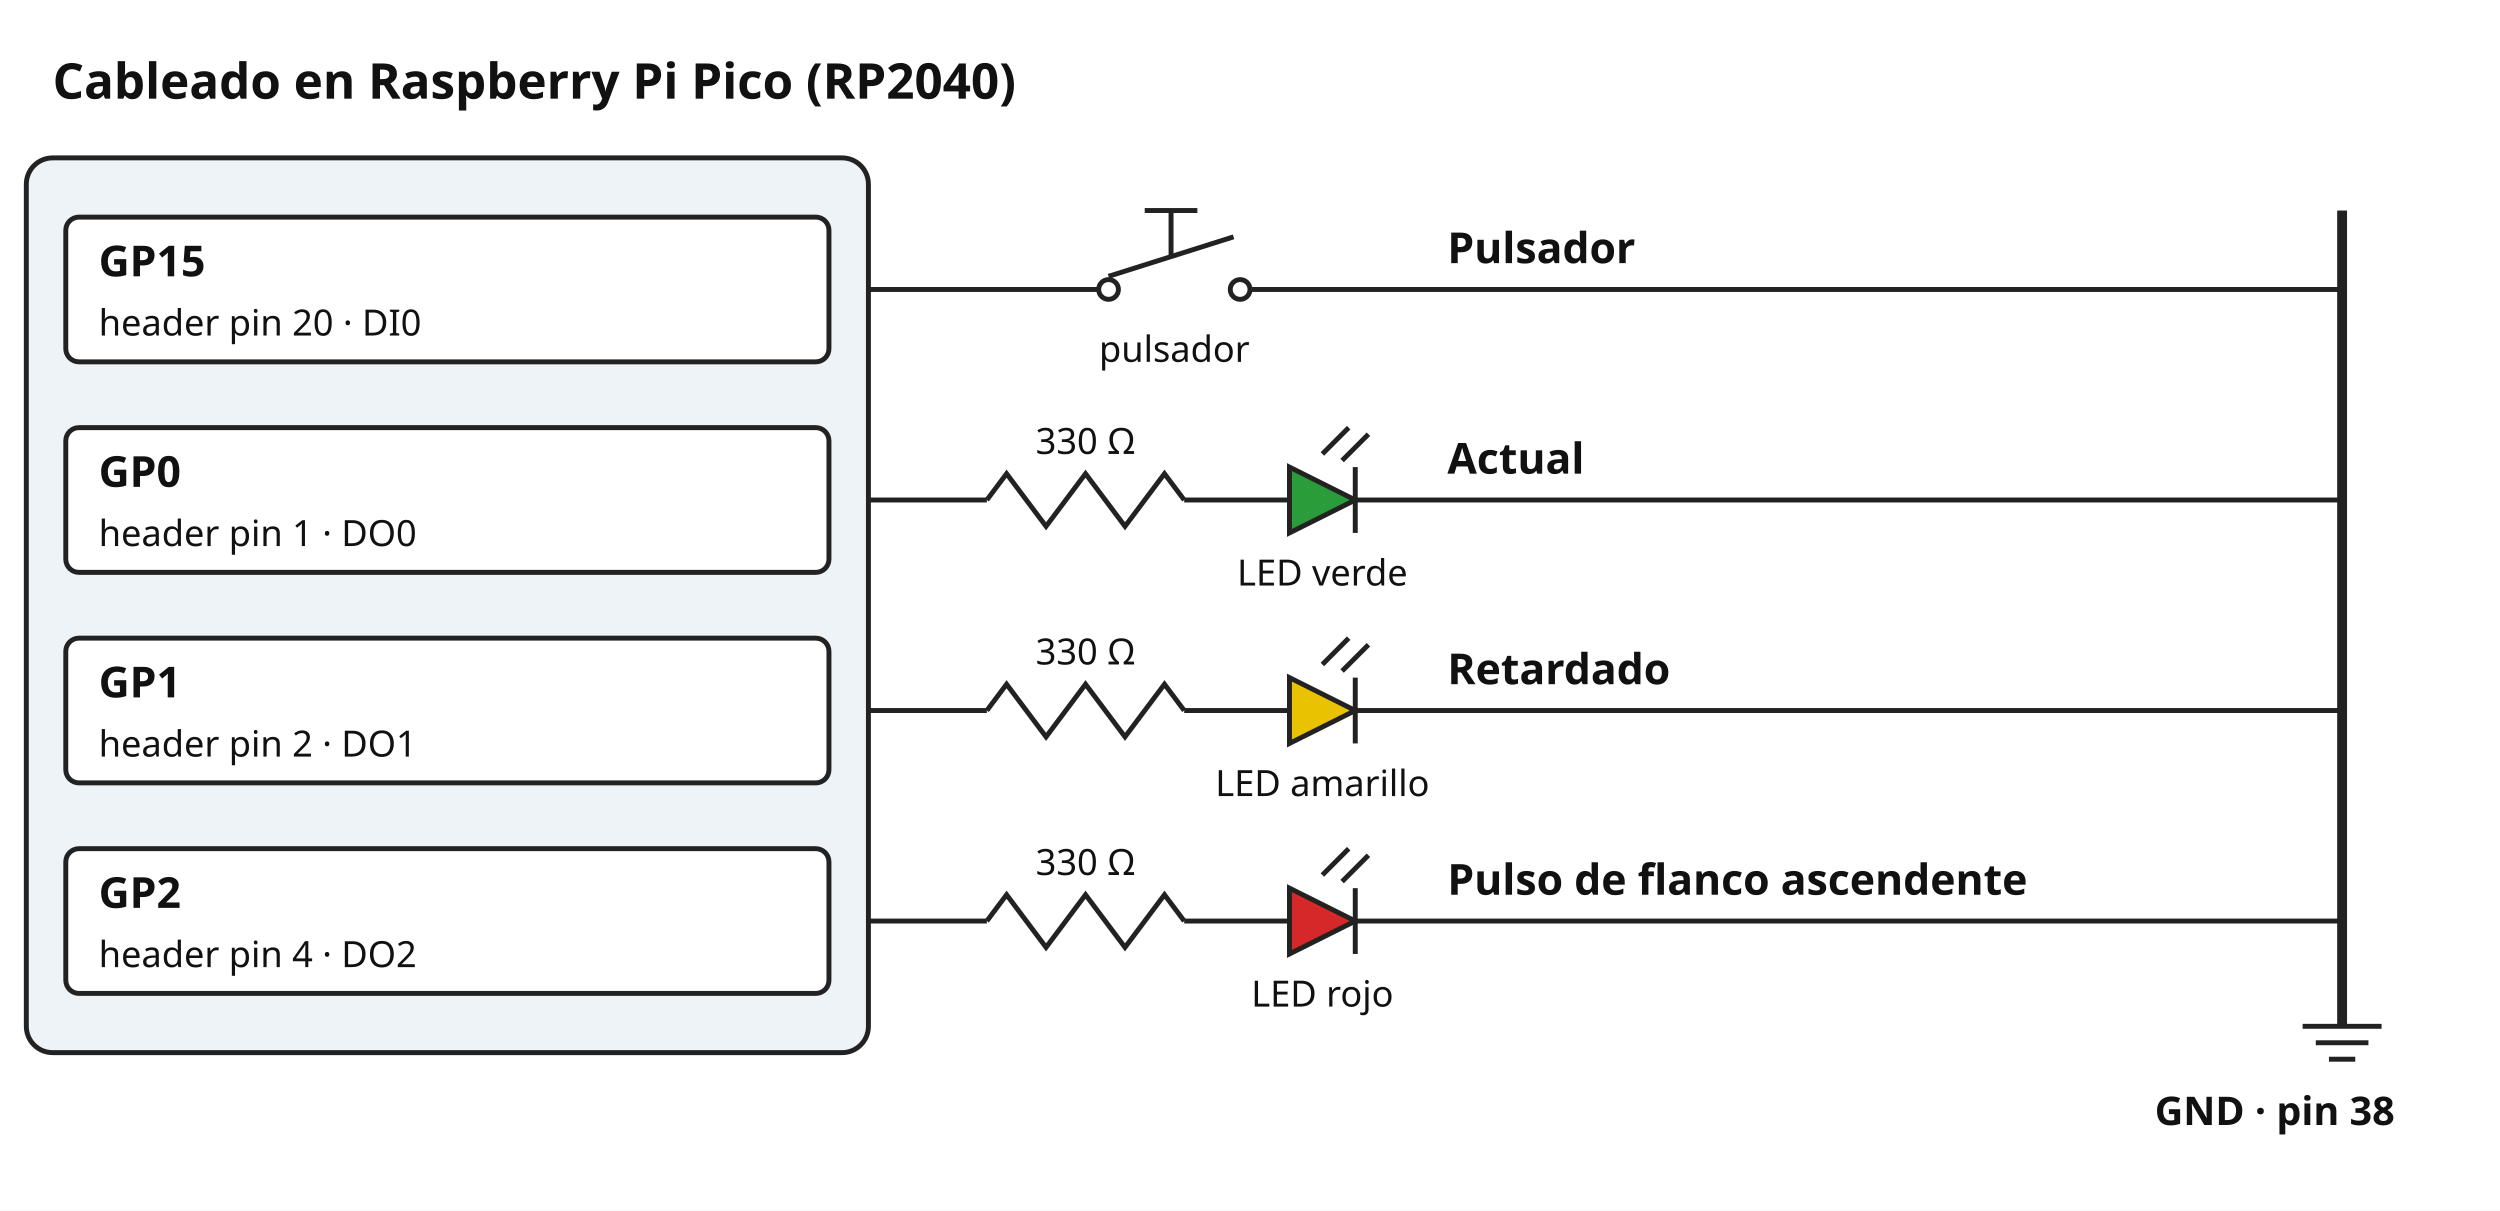
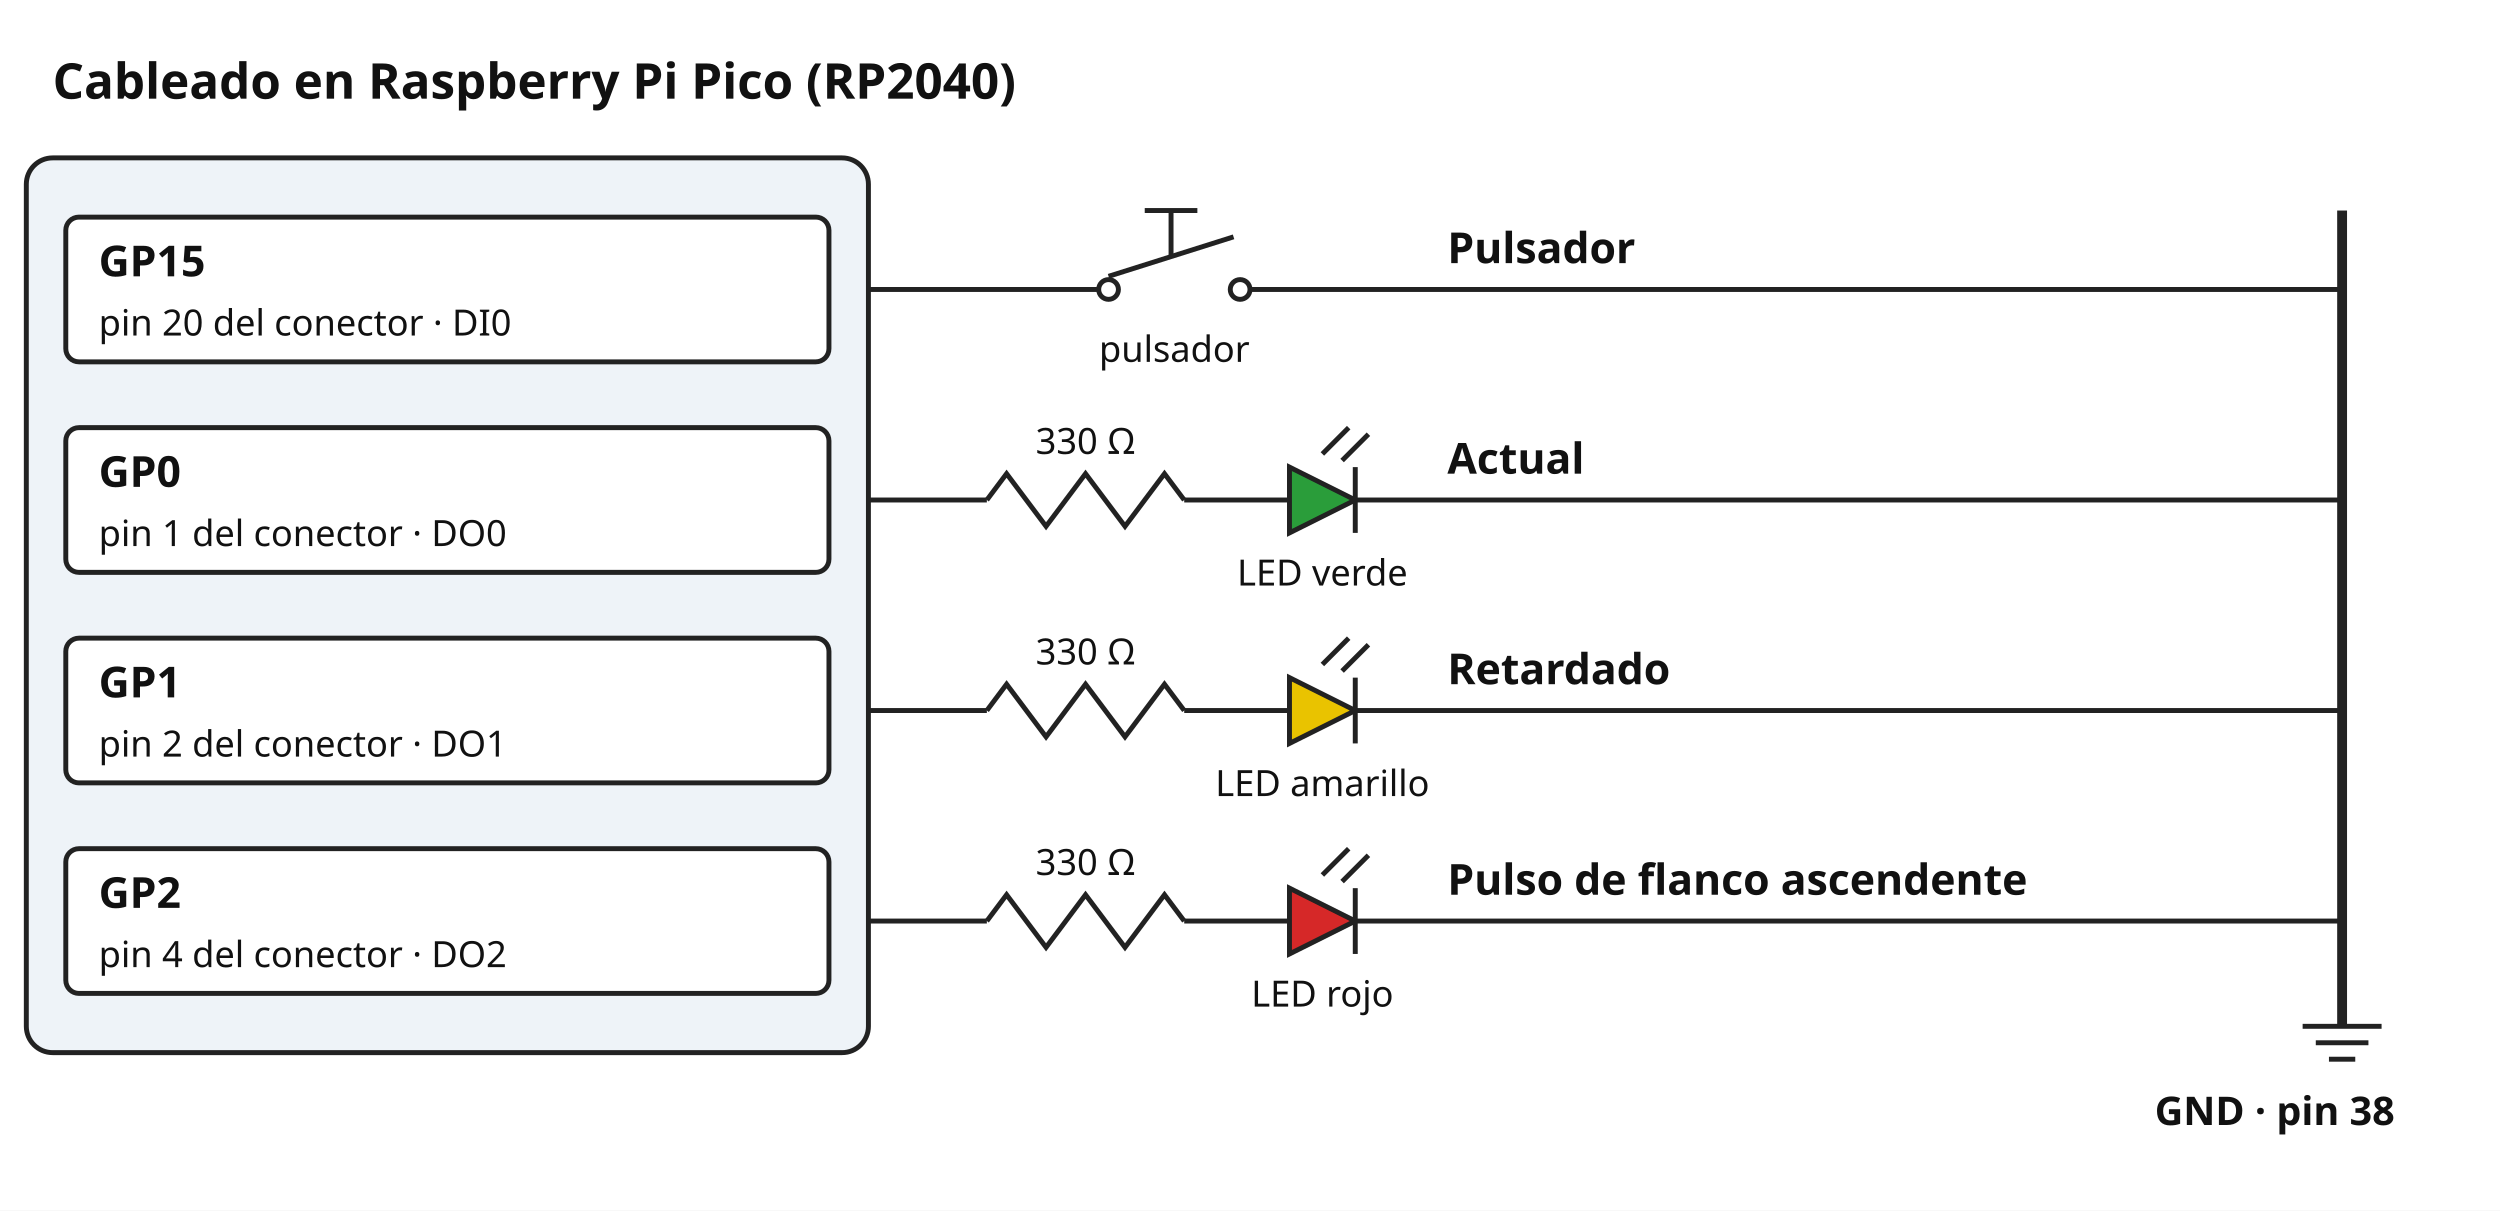
<svg xmlns="http://www.w3.org/2000/svg" viewBox="0 0 760 368" width="760" height="368" role="img" aria-labelledby="wiring-rpi-pico-rp2040-title wiring-rpi-pico-rp2040-desc" font-family="sans-serif" fill="#111111" stroke="#222222" stroke-width="1.5">
  <rect width="760" height="368" fill="#ffffff" stroke="none" />
  <text stroke="none" x="16" y="30" font-size="15" font-weight="bold">Cableado en Raspberry Pi Pico (RP2040)</text>
  <rect x="8" y="48" width="256" height="272" rx="8" fill="#eef3f8" />
  <rect x="20" y="66" width="232" height="44" rx="4" fill="#ffffff" />
  <text stroke="none" x="30" y="84" font-size="13" font-weight="bold">GP15</text>
-   <text stroke="none" x="30" y="102" font-size="11">header pin 20 · DI0</text>
+   <text stroke="none" x="30" y="102" font-size="11">pin 20 del conector · DI0</text>
  <text stroke="none" x="440" y="80" font-size="13" font-weight="bold">Pulsador</text>
  <polyline points="264,88 334,88" fill="none" />
  <circle cx="337" cy="88" r="3" fill="#ffffff" />
  <circle cx="377" cy="88" r="3" fill="#ffffff" />
  <polyline points="337,84 375,72" fill="none" />
  <polyline points="356,78 356,64" fill="none" />
  <polyline points="348,64 364,64" fill="none" />
  <text stroke="none" x="357" y="110" text-anchor="middle" font-size="11">pulsador</text>
  <polyline points="380,88 712,88" fill="none" />
  <rect x="20" y="130" width="232" height="44" rx="4" fill="#ffffff" />
  <text stroke="none" x="30" y="148" font-size="13" font-weight="bold">GP0</text>
-   <text stroke="none" x="30" y="166" font-size="11">header pin 1 · DO0</text>
+   <text stroke="none" x="30" y="166" font-size="11">pin 1 del conector · DO0</text>
  <text stroke="none" x="440" y="144" font-size="13" font-weight="bold">Actual</text>
  <polyline points="264,152 300,152" fill="none" />
  <polyline points="300,152 306,144 318,160 330,144 342,160 354,144 360,152" fill="none" />
  <text stroke="none" x="330" y="138" text-anchor="middle" font-size="11">330 Ω</text>
  <polyline points="360,152 392,152" fill="none" />
  <polygon points="392,142 392,162 412,152" fill="#2a9d3a" />
  <polyline points="412,142 412,162" fill="none" />
  <polyline points="402,138 410,130" fill="none" />
  <polyline points="408,140 416,132" fill="none" />
  <text stroke="none" x="402" y="178" text-anchor="middle" font-size="11">LED verde</text>
  <polyline points="412,152 712,152" fill="none" />
  <rect x="20" y="194" width="232" height="44" rx="4" fill="#ffffff" />
  <text stroke="none" x="30" y="212" font-size="13" font-weight="bold">GP1</text>
-   <text stroke="none" x="30" y="230" font-size="11">header pin 2 · DO1</text>
+   <text stroke="none" x="30" y="230" font-size="11">pin 2 del conector · DO1</text>
  <text stroke="none" x="440" y="208" font-size="13" font-weight="bold">Retardado</text>
  <polyline points="264,216 300,216" fill="none" />
  <polyline points="300,216 306,208 318,224 330,208 342,224 354,208 360,216" fill="none" />
  <text stroke="none" x="330" y="202" text-anchor="middle" font-size="11">330 Ω</text>
  <polyline points="360,216 392,216" fill="none" />
  <polygon points="392,206 392,226 412,216" fill="#e9c300" />
  <polyline points="412,206 412,226" fill="none" />
  <polyline points="402,202 410,194" fill="none" />
  <polyline points="408,204 416,196" fill="none" />
  <text stroke="none" x="402" y="242" text-anchor="middle" font-size="11">LED amarillo</text>
  <polyline points="412,216 712,216" fill="none" />
  <rect x="20" y="258" width="232" height="44" rx="4" fill="#ffffff" />
  <text stroke="none" x="30" y="276" font-size="13" font-weight="bold">GP2</text>
-   <text stroke="none" x="30" y="294" font-size="11">header pin 4 · DO2</text>
+   <text stroke="none" x="30" y="294" font-size="11">pin 4 del conector · DO2</text>
  <text stroke="none" x="440" y="272" font-size="13" font-weight="bold">Pulso de flanco ascendente</text>
  <polyline points="264,280 300,280" fill="none" />
  <polyline points="300,280 306,272 318,288 330,272 342,288 354,272 360,280" fill="none" />
  <text stroke="none" x="330" y="266" text-anchor="middle" font-size="11">330 Ω</text>
  <polyline points="360,280 392,280" fill="none" />
  <polygon points="392,270 392,290 412,280" fill="#d62828" />
  <polyline points="412,270 412,290" fill="none" />
  <polyline points="402,266 410,258" fill="none" />
  <polyline points="408,268 416,260" fill="none" />
  <text stroke="none" x="402" y="306" text-anchor="middle" font-size="11">LED rojo</text>
  <polyline points="412,280 712,280" fill="none" />
  <polyline points="712,64 712,312" fill="none" stroke-width="3" />
  <polyline points="700,312 724,312" fill="none" />
  <polyline points="704,317 720,317" fill="none" />
  <polyline points="708,322 716,322" fill="none" />
  <text stroke="none" x="728" y="342" text-anchor="end" font-size="12" font-weight="bold">GND · pin 38</text>
</svg>
